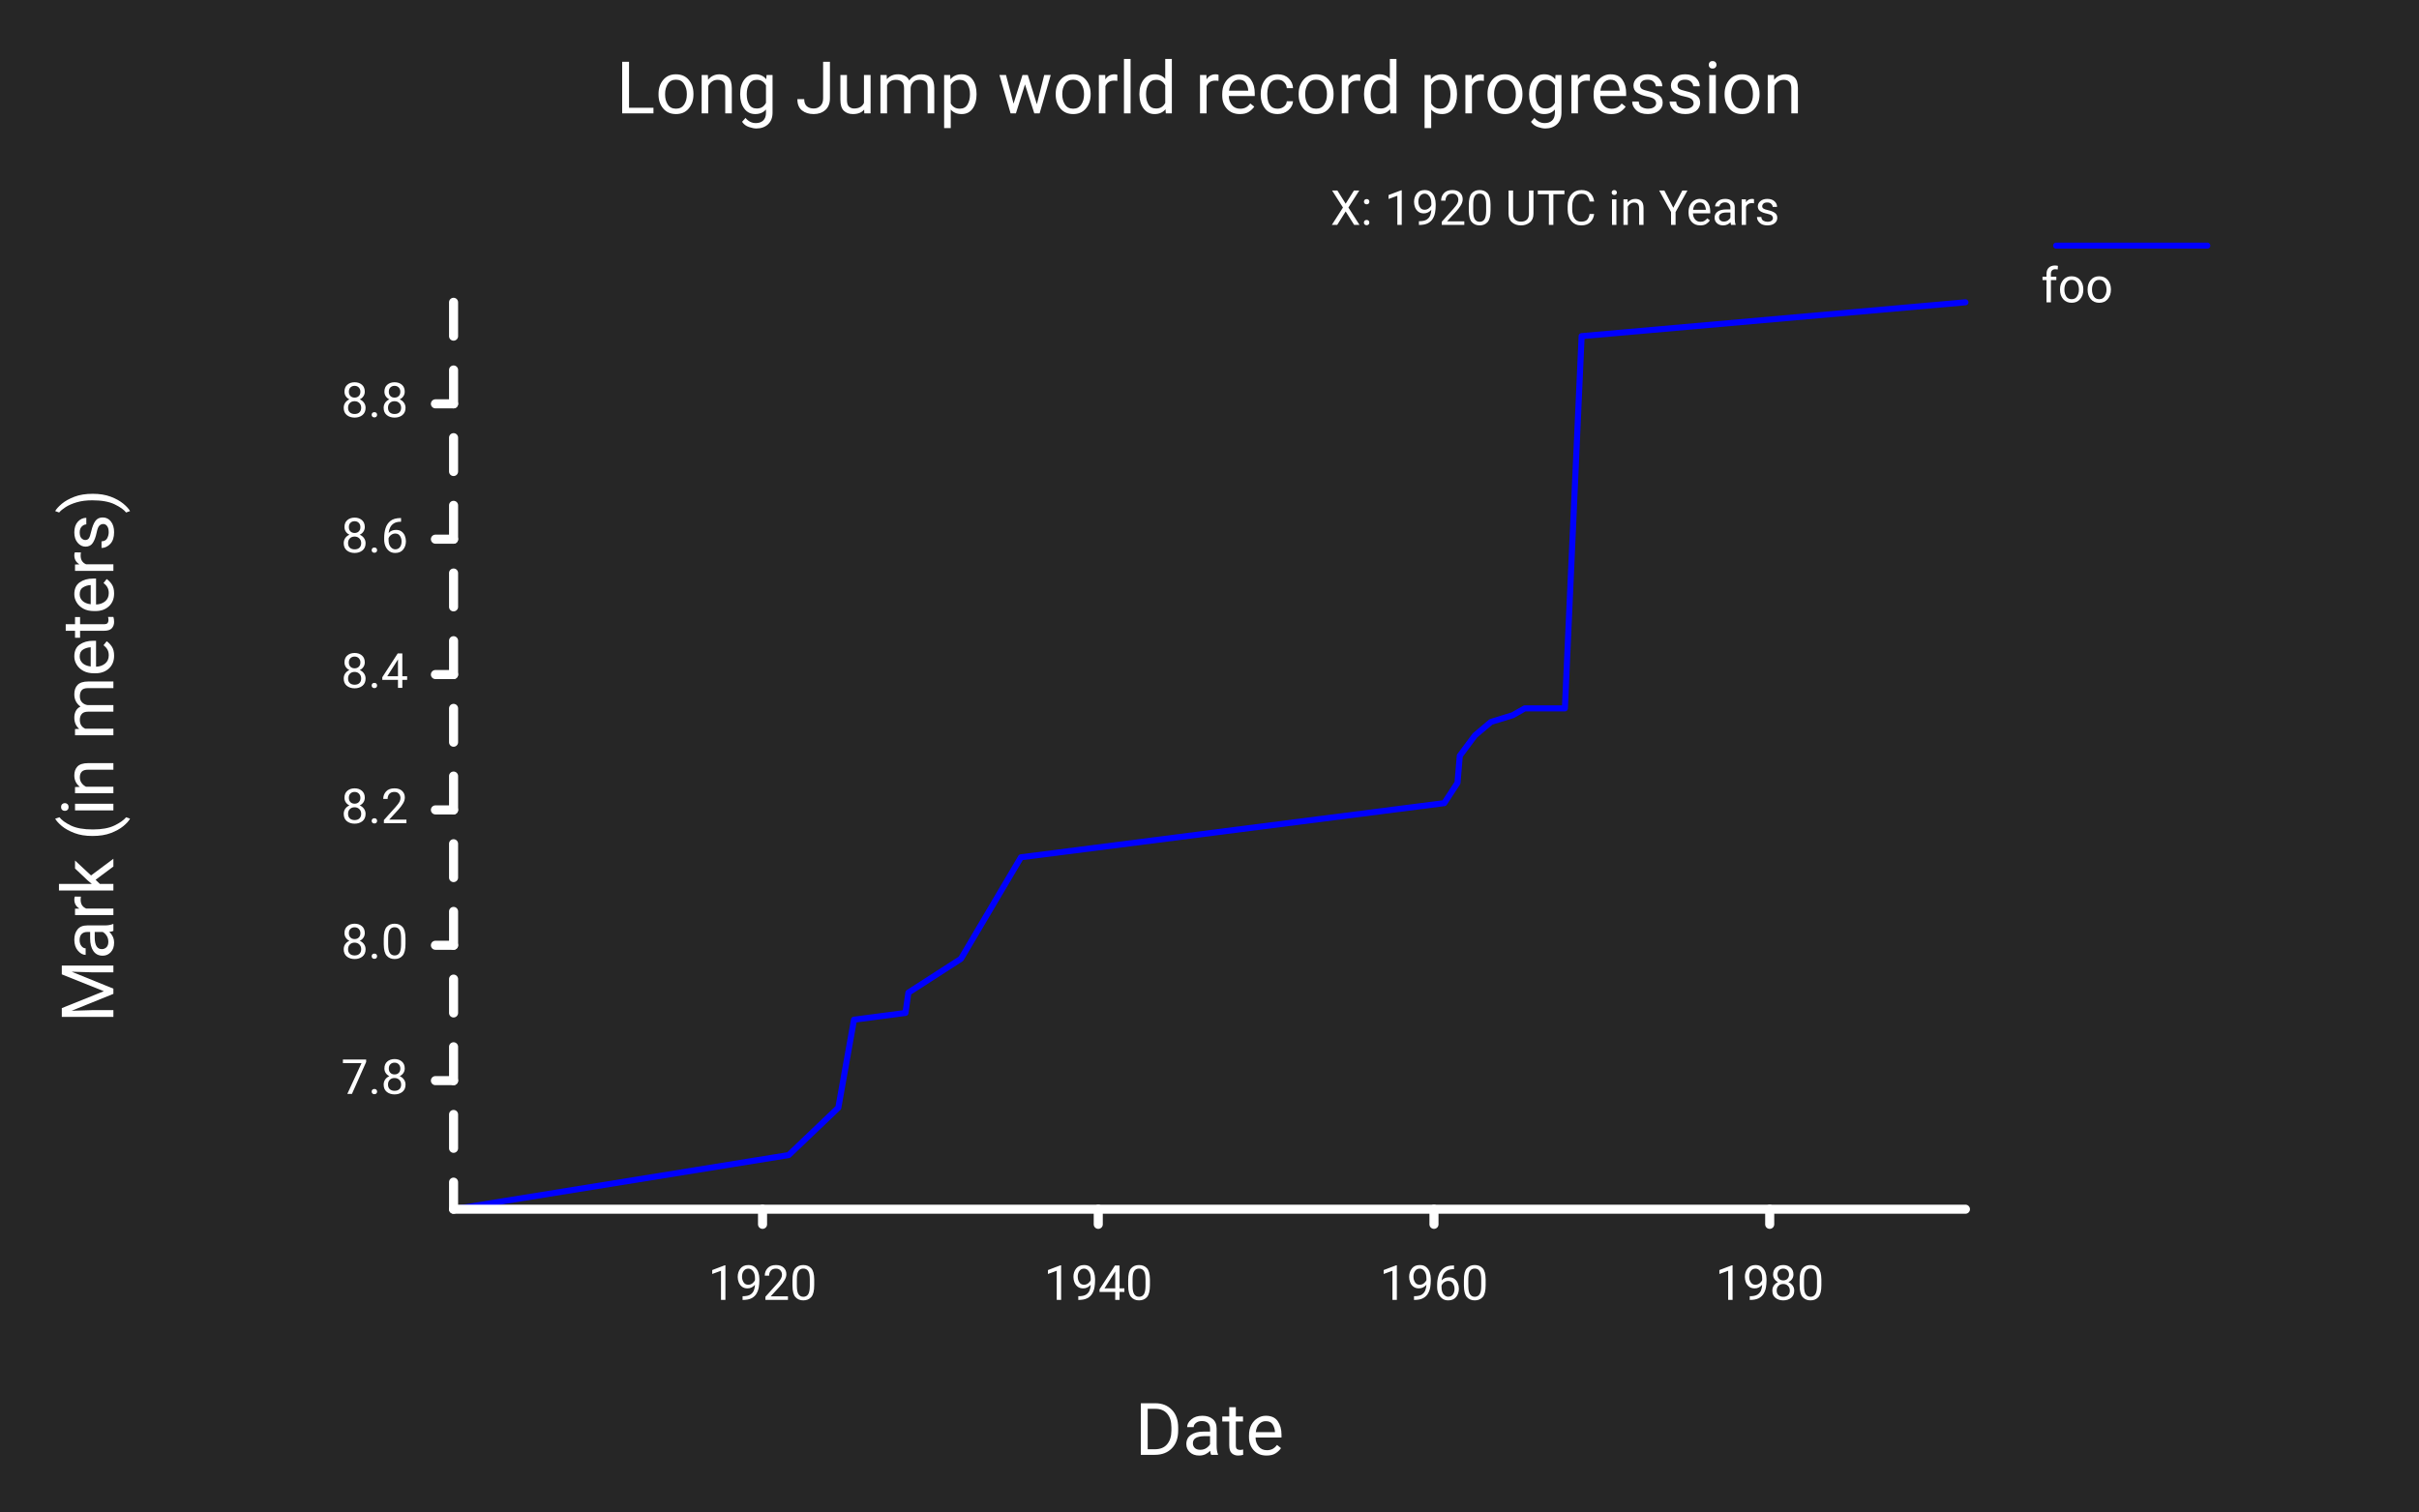
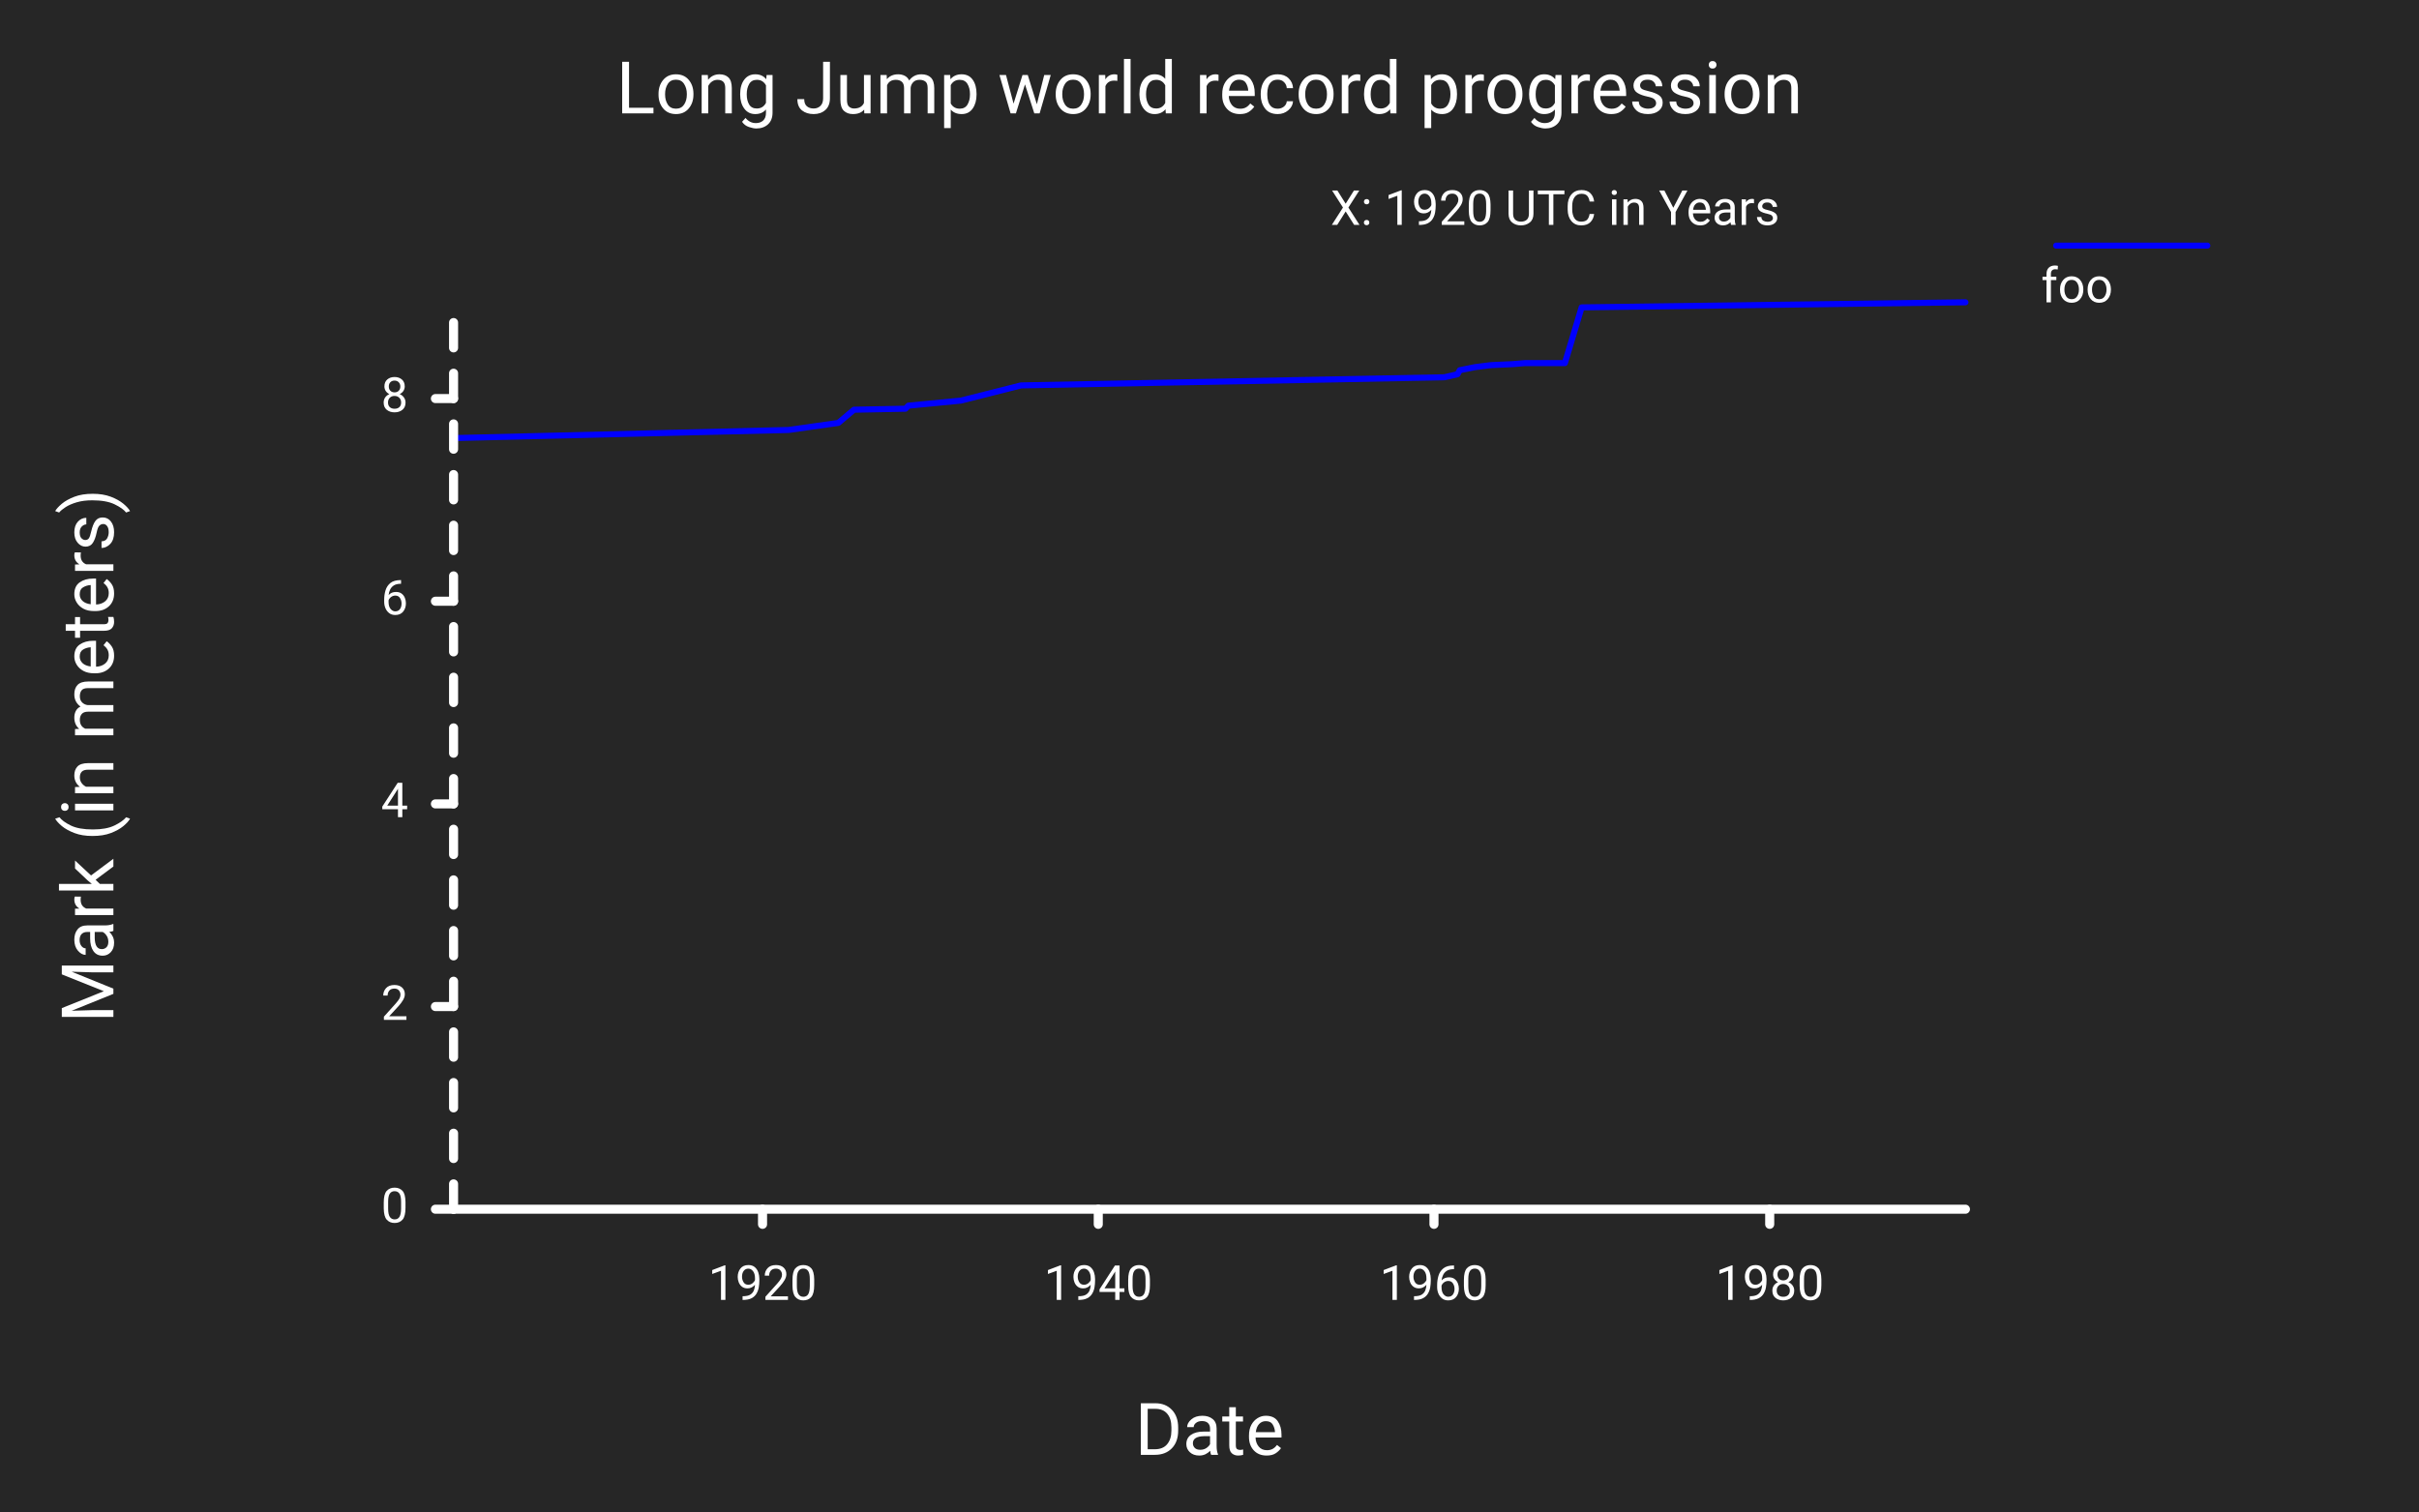
<svg xmlns="http://www.w3.org/2000/svg" class="poloto" width="800" height="500" viewBox="0 0 800 500">
  <style>.poloto{stroke-linecap:round;stroke-linejoin:round;font-family:Roboto,sans-serif;font-size:16px;}.poloto_background{fill:#262626;}.poloto_scatter{stroke-width:7}.poloto_tick_line{stroke:dimgray;stroke-width:0.5}.poloto_line{stroke-width:2}.poloto_text{fill: white;}.poloto_axis_lines{stroke: white;stroke-width:3;fill:none;stroke-dasharray:none}.poloto_title{font-size:24px;dominant-baseline:start;text-anchor:middle;}.poloto_xname{font-size:24px;dominant-baseline:start;text-anchor:middle;}.poloto_yname{font-size:24px;dominant-baseline:start;text-anchor:middle;}.poloto0stroke{stroke:blue;}.poloto1stroke{stroke:red;}.poloto2stroke{stroke:green;}.poloto3stroke{stroke:gold;}.poloto4stroke{stroke:aqua;}.poloto5stroke{stroke:lime;}.poloto6stroke{stroke:orange;}.poloto7stroke{stroke:chocolate;}.poloto0fill{fill:blue;}.poloto1fill{fill:red;}.poloto2fill{fill:green;}.poloto3fill{fill:gold;}.poloto4fill{fill:aqua;}.poloto5fill{fill:lime;}.poloto6fill{fill:orange;}.poloto7fill{fill:chocolate;}</style>
  <circle r="1e5" class="poloto_background" />
  <text class="poloto_text poloto_legend_text" x="675" y="100">foo</text>
  <line class="poloto_line poloto_legend_icon poloto0stroke poloto0legend" stroke="black" x1="680" x2="730" y1="81.25" y2="81.25" />
-   <path class="poloto_line poloto0stroke" fill="none" stroke="black" d=" M 150.00 400.00 L 260.83 382.09 L 277.25 366.42 L 282.43 337.31 L 299.45 335.07 L 300.42 328.36 L 317.80 317.16 L 337.65 283.58 L 477.64 265.67 L 482.02 258.96 L 482.78 250.00 L 487.78 243.28 L 493.09 238.81 L 500.32 236.57 L 504.26 234.33 L 517.53 234.33 L 523.07 111.19 L 650.00 100.00" />
+   <path class="poloto_line poloto0stroke" fill="none" stroke="black" d=" M 150.00 144.92 L 260.83 142.23 L 277.25 139.89 L 282.43 135.53 L 299.45 135.20 L 300.42 134.19 L 317.80 132.51 L 337.65 127.49 L 477.64 124.80 L 482.02 123.80 L 482.78 122.46 L 487.78 121.45 L 493.09 120.78 L 500.32 120.45 L 504.26 120.11 L 517.53 120.11 L 523.07 101.68 L 650.00 100.00" />
  <text class="poloto_labels poloto_text poloto_title" x="400" y="37.5">Long Jump world record progression</text>
  <text class="poloto_labels poloto_text poloto_xname" x="400" y="481.25">Date</text>
  <text class="poloto_labels poloto_text poloto_yname" transform="rotate(-90,37.5,250)" x="37.5" y="250">Mark (in meters)</text>
  <text class="poloto_tick_labels poloto_text" dominant-baseline="middle" text-anchor="start" x="440" y="70">X: 1920 UTC in Years</text>
  <line class="poloto_axis_lines" stroke="black" x1="252.183" x2="252.183" y1="400" y2="405" />
  <text class="poloto_tick_labels poloto_text" dominant-baseline="start" text-anchor="middle" x="252.183" y="430">1920</text>
  <line class="poloto_axis_lines" stroke="black" x1="363.211" x2="363.211" y1="400" y2="405" />
  <text class="poloto_tick_labels poloto_text" dominant-baseline="start" text-anchor="middle" x="363.211" y="430">1940</text>
  <line class="poloto_axis_lines" stroke="black" x1="474.239" x2="474.239" y1="400" y2="405" />
  <text class="poloto_tick_labels poloto_text" dominant-baseline="start" text-anchor="middle" x="474.239" y="430">1960</text>
  <line class="poloto_axis_lines" stroke="black" x1="585.268" x2="585.268" y1="400" y2="405" />
  <text class="poloto_tick_labels poloto_text" dominant-baseline="start" text-anchor="middle" x="585.268" y="430">1980</text>
  <text class="poloto_tick_labels poloto_text" dominant-baseline="middle" text-anchor="start" x="150" y="70" />
-   <line class="poloto_axis_lines" stroke="black" x1="150" x2="144" y1="357.463" y2="357.463" />
-   <text class="poloto_tick_labels poloto_text" dominant-baseline="middle" text-anchor="end" x="135" y="357.463">7.8</text>
-   <line class="poloto_axis_lines" stroke="black" x1="150" x2="144" y1="312.687" y2="312.687" />
-   <text class="poloto_tick_labels poloto_text" dominant-baseline="middle" text-anchor="end" x="135" y="312.687">8.0</text>
-   <line class="poloto_axis_lines" stroke="black" x1="150" x2="144" y1="267.91" y2="267.91" />
-   <text class="poloto_tick_labels poloto_text" dominant-baseline="middle" text-anchor="end" x="135" y="267.91">8.2</text>
-   <line class="poloto_axis_lines" stroke="black" x1="150" x2="144" y1="223.134" y2="223.134" />
-   <text class="poloto_tick_labels poloto_text" dominant-baseline="middle" text-anchor="end" x="135" y="223.134">8.4</text>
-   <line class="poloto_axis_lines" stroke="black" x1="150" x2="144" y1="178.358" y2="178.358" />
-   <text class="poloto_tick_labels poloto_text" dominant-baseline="middle" text-anchor="end" x="135" y="178.358">8.6</text>
-   <line class="poloto_axis_lines" stroke="black" x1="150" x2="144" y1="133.582" y2="133.582" />
-   <text class="poloto_tick_labels poloto_text" dominant-baseline="middle" text-anchor="end" x="135" y="133.582">8.8</text>
+   <line class="poloto_axis_lines" stroke="black" x1="150" x2="144" y1="400" y2="400" />
+   <text class="poloto_tick_labels poloto_text" dominant-baseline="middle" text-anchor="end" x="135" y="400">0</text>
+   <line class="poloto_axis_lines" stroke="black" x1="150" x2="144" y1="332.961" y2="332.961" />
+   <text class="poloto_tick_labels poloto_text" dominant-baseline="middle" text-anchor="end" x="135" y="332.961">2</text>
+   <line class="poloto_axis_lines" stroke="black" x1="150" x2="144" y1="265.922" y2="265.922" />
+   <text class="poloto_tick_labels poloto_text" dominant-baseline="middle" text-anchor="end" x="135" y="265.922">4</text>
+   <line class="poloto_axis_lines" stroke="black" x1="150" x2="144" y1="198.883" y2="198.883" />
+   <text class="poloto_tick_labels poloto_text" dominant-baseline="middle" text-anchor="end" x="135" y="198.883">6</text>
+   <line class="poloto_axis_lines" stroke="black" x1="150" x2="144" y1="131.844" y2="131.844" />
+   <text class="poloto_tick_labels poloto_text" dominant-baseline="middle" text-anchor="end" x="135" y="131.844">8</text>
  <path stroke="black" fill="none" class="poloto_axis_lines" d=" M 150 400 L 650 400" />
-   <path stroke="black" fill="none" class="poloto_axis_lines" style="stroke-dasharray:11.194;stroke-dashoffset:-42.537;" d=" M 150 400 L 150 100" />
+   <path stroke="black" fill="none" class="poloto_axis_lines" style="stroke-dasharray:8.38;stroke-dashoffset:-0;" d=" M 150 400 L 150 100" />
</svg>
